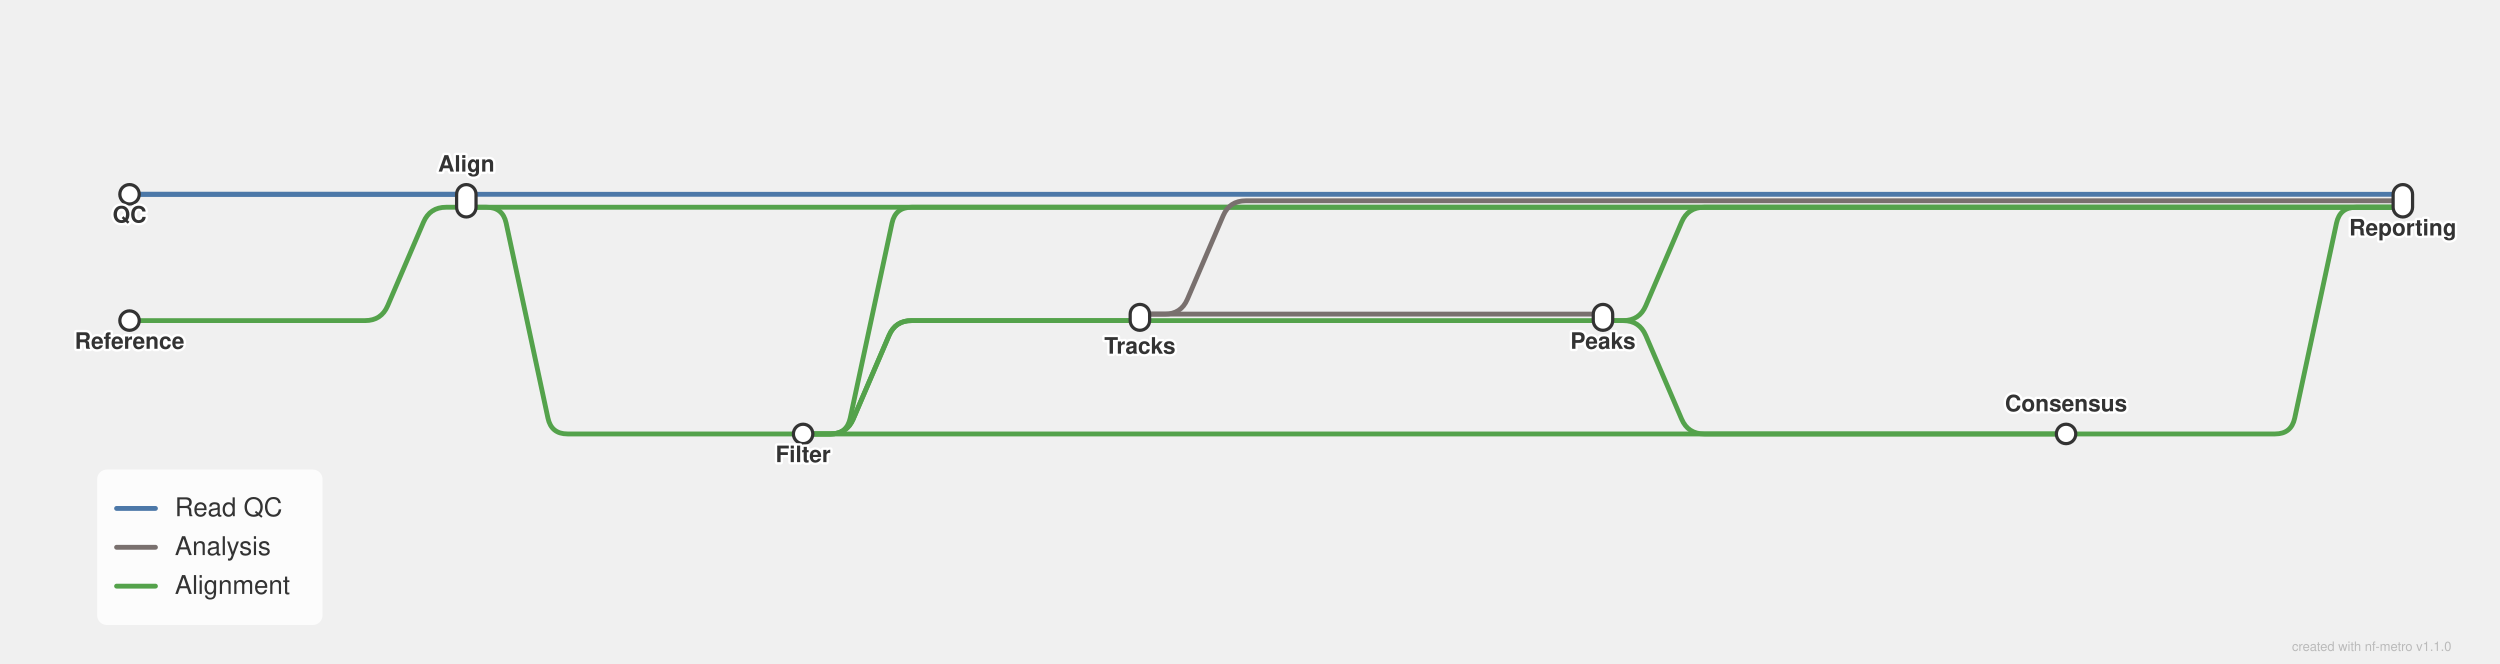
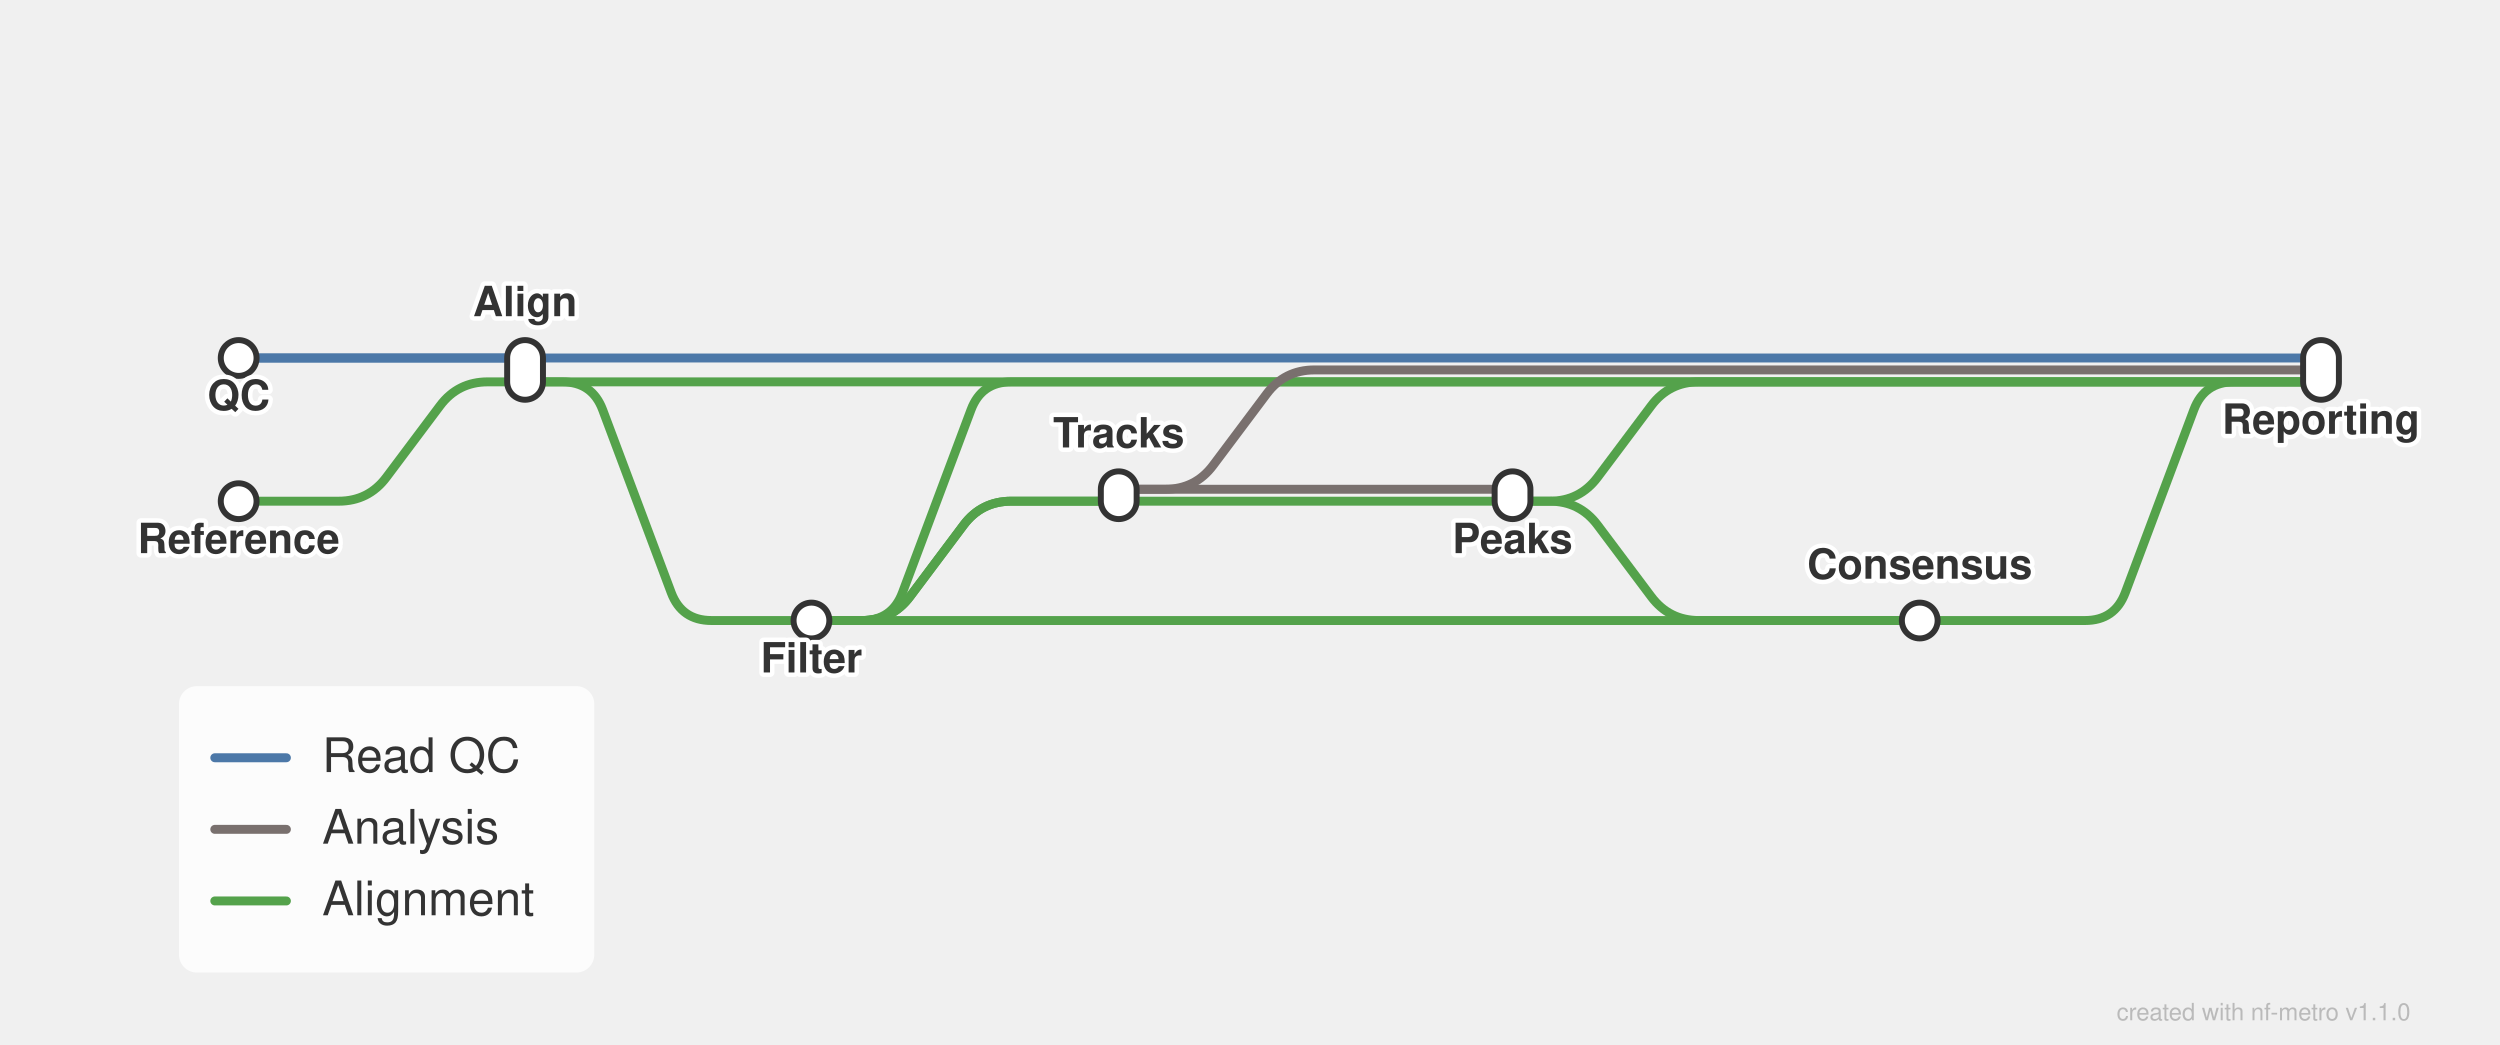
- <svg xmlns="http://www.w3.org/2000/svg" width="1544" height="410" viewBox="0 0 1544 410">
+ <svg xmlns="http://www.w3.org/2000/svg" width="838" height="350" viewBox="0 0 838 350">
  <defs>
</defs>
  <style>.nf-metro-title { fill: var(--nfm-map-title-color, #111111); }
.nf-metro-station-label { fill: var(--nfm-map-label-color, #333333); }
.nf-metro-section-box { fill: var(--nfm-map-section-fill, #ededed); stroke: var(--nfm-map-section-stroke, #e6e6e6); }
.nf-metro-section-label { fill: var(--nfm-map-section-label-color, #666666); }
.nf-metro-group-label { fill: var(--nfm-map-section-label-color, #666666); }
.nf-metro-group-underline { stroke: var(--nfm-map-section-label-color, #666666); }
.nf-metro-legend-bg { fill: var(--nfm-map-legend-bg, rgba(255, 255, 255, 0.8)); }
.nf-metro-legend-text { fill: var(--nfm-map-legend-text-color, #333333); }
.nf-metro-marker-stroke { stroke: var(--nfm-map-marker-stroke, #333333); }
.nf-metro-label-halo { fill: var(--nfm-map-bg, #ffffff); stroke: var(--nfm-map-bg, #ffffff); }</style>
  <style>@media (prefers-color-scheme: dark) {
    .nf-metro-section-label { fill: #d0d0d0; }
    .nf-metro-section-num-circle { fill: #777777; }
    .nf-metro-title { fill: #ffffff; }
}
</style>
-   <path d="M288.0,128.0 L300.5,128.0 Q310.5,128.0,312.595,137.778 L338.405,258.222 Q340.5,268.0,350.5,268.0 L496.0,268.0" stroke="#54A24B" stroke-width="3.0" fill="none" stroke-linecap="round" stroke-linejoin="round" class="metro-line-align" data-line-id="align" />
-   <path d="M288.0,128.0 L1484.0,128.0" stroke="#54A24B" stroke-width="3.0" stroke-linecap="round" class="metro-line-align" data-line-id="align" />
-   <path d="M1276.0,268.0 L1405.117,268.0 Q1415.117,268.0,1417.212,258.222 L1443.022,137.778 Q1445.117,128.0,1455.117,128.0 L1484.0,128.0" stroke="#54A24B" stroke-width="3.0" fill="none" stroke-linecap="round" stroke-linejoin="round" class="metro-line-align" data-line-id="align" />
-   <path d="M496.0,268.0 L1276.0,268.0" stroke="#54A24B" stroke-width="3.0" stroke-linecap="round" class="metro-line-align" data-line-id="align" />
-   <path d="M496.0,268.0 L513.0,268.0 Q523.0,268.0,526.939,258.809 L549.061,207.191 Q553.0,198.0,563.0,198.0 L990.0,198.0" stroke="#54A24B" stroke-width="3.0" fill="none" stroke-linecap="round" stroke-linejoin="round" class="metro-line-align" data-line-id="align" />
-   <path d="M496.0,268.0 L513.0,268.0 Q523.0,268.0,525.095,258.222 L550.905,137.778 Q553.0,128.0,563.0,128.0 L1484.0,128.0" stroke="#54A24B" stroke-width="3.0" fill="none" stroke-linecap="round" stroke-linejoin="round" class="metro-line-align" data-line-id="align" />
-   <path d="M496.0,268.0 L513.0,268.0 Q523.0,268.0,526.939,258.809 L549.061,207.191 Q553.0,198.0,563.0,198.0 L704.0,198.0" stroke="#54A24B" stroke-width="3.0" fill="none" stroke-linecap="round" stroke-linejoin="round" class="metro-line-align" data-line-id="align" />
-   <path d="M990.0,198.0 L1002.5,198.0 Q1012.5,198.0,1016.439,207.191 L1038.561,258.809 Q1042.5,268.0,1052.5,268.0 L1276.0,268.0" stroke="#54A24B" stroke-width="3.0" fill="none" stroke-linecap="round" stroke-linejoin="round" class="metro-line-align" data-line-id="align" />
-   <path d="M990.0,198.0 L1002.5,198.0 Q1012.5,198.0,1016.439,188.809 L1038.561,137.191 Q1042.5,128.0,1052.5,128.0 L1484.0,128.0" stroke="#54A24B" stroke-width="3.0" fill="none" stroke-linecap="round" stroke-linejoin="round" class="metro-line-align" data-line-id="align" />
-   <path d="M80.0,198.0 L225.5,198.0 Q235.5,198.0,239.439,188.809 L261.561,137.191 Q265.5,128.0,275.5,128.0 L288.0,128.0" stroke="#54A24B" stroke-width="3.0" fill="none" stroke-linecap="round" stroke-linejoin="round" class="metro-line-align" data-line-id="align" />
-   <path d="M704.0,194.0 L990.0,194.0" stroke="#79706E" stroke-width="3.0" stroke-linecap="round" class="metro-line-generic" data-line-id="generic" />
-   <path d="M704.0,194.0 L719.383,194.0 Q729.383,194.0,733.322,184.809 L755.444,133.191 Q759.383,124.0,769.383,124.0 L1484.0,124.0" stroke="#79706E" stroke-width="3.0" fill="none" stroke-linecap="round" stroke-linejoin="round" class="metro-line-generic" data-line-id="generic" />
-   <path d="M80.0,120.0 L288.0,120.0" stroke="#4C78A8" stroke-width="3.0" stroke-linecap="round" class="metro-line-qc" data-line-id="qc" />
-   <path d="M80.0,120.0 L1484.0,120.0" stroke="#4C78A8" stroke-width="3.0" stroke-linecap="round" class="metro-line-qc" data-line-id="qc" />
+   <path d="M176.0,128.0 L188.5,128.0 Q198.5,128.0,202.011,137.363 L224.989,198.637 Q228.5,208.0,238.5,208.0 L272.0,208.0" stroke="#54A24B" stroke-width="3.0" fill="none" stroke-linecap="round" stroke-linejoin="round" class="metro-line-align" data-line-id="align" />
+   <path d="M176.0,128.0 L778.0,128.0" stroke="#54A24B" stroke-width="3.0" stroke-linecap="round" class="metro-line-align" data-line-id="align" />
+   <path d="M643.5,208.0 L698.886,208.0 Q708.886,208.0,712.397,198.637 L735.375,137.363 Q738.886,128.0,748.886,128.0 L778.0,128.0" stroke="#54A24B" stroke-width="3.0" fill="none" stroke-linecap="round" stroke-linejoin="round" class="metro-line-align" data-line-id="align" />
+   <path d="M272.0,208.0 L643.5,208.0" stroke="#54A24B" stroke-width="3.0" stroke-linecap="round" class="metro-line-align" data-line-id="align" />
+   <path d="M272.0,208.0 L289.0,208.0 Q299.0,208.0,305.0,200.0 L323.0,176.0 Q329.0,168.0,339.0,168.0 L507.0,168.0" stroke="#54A24B" stroke-width="3.0" fill="none" stroke-linecap="round" stroke-linejoin="round" class="metro-line-align" data-line-id="align" />
+   <path d="M272.0,208.0 L289.0,208.0 Q299.0,208.0,302.511,198.637 L325.489,137.363 Q329.0,128.0,339.0,128.0 L778.0,128.0" stroke="#54A24B" stroke-width="3.0" fill="none" stroke-linecap="round" stroke-linejoin="round" class="metro-line-align" data-line-id="align" />
+   <path d="M272.0,208.0 L289.0,208.0 Q299.0,208.0,305.0,200.0 L323.0,176.0 Q329.0,168.0,339.0,168.0 L375.0,168.0" stroke="#54A24B" stroke-width="3.0" fill="none" stroke-linecap="round" stroke-linejoin="round" class="metro-line-align" data-line-id="align" />
+   <path d="M507.0,168.0 L519.5,168.0 Q529.5,168.0,535.5,176.0 L553.5,200.0 Q559.5,208.0,569.5,208.0 L643.5,208.0" stroke="#54A24B" stroke-width="3.0" fill="none" stroke-linecap="round" stroke-linejoin="round" class="metro-line-align" data-line-id="align" />
+   <path d="M507.0,168.0 L519.5,168.0 Q529.5,168.0,535.5,160.0 L553.5,136.0 Q559.5,128.0,569.5,128.0 L778.0,128.0" stroke="#54A24B" stroke-width="3.0" fill="none" stroke-linecap="round" stroke-linejoin="round" class="metro-line-align" data-line-id="align" />
+   <path d="M80.0,168.0 L113.5,168.0 Q123.5,168.0,129.5,160.0 L147.5,136.0 Q153.5,128.0,163.5,128.0 L176.0,128.0" stroke="#54A24B" stroke-width="3.0" fill="none" stroke-linecap="round" stroke-linejoin="round" class="metro-line-align" data-line-id="align" />
+   <path d="M375.0,164.0 L507.0,164.0" stroke="#79706E" stroke-width="3.0" stroke-linecap="round" class="metro-line-generic" data-line-id="generic" />
+   <path d="M375.0,164.0 L390.614,164.0 Q400.614,164.0,406.614,156.0 L424.614,132.0 Q430.614,124.0,440.614,124.0 L778.0,124.0" stroke="#79706E" stroke-width="3.0" fill="none" stroke-linecap="round" stroke-linejoin="round" class="metro-line-generic" data-line-id="generic" />
+   <path d="M80.0,120.0 L176.0,120.0" stroke="#4C78A8" stroke-width="3.0" stroke-linecap="round" class="metro-line-qc" data-line-id="qc" />
+   <path d="M80.0,120.0 L778.0,120.0" stroke="#4C78A8" stroke-width="3.0" stroke-linecap="round" class="metro-line-qc" data-line-id="qc" />
  <g class="nf-metro-station-group" data-node-id="g_qc_qc" data-node-cx="80.0" data-node-cy="120.0" data-node-r="6.0" data-node-groups="qc" data-node-w="12.0" data-node-h="12.0" data-node-rx="6.0">
    <rect x="74.0" y="114.0" width="12.0" height="12.0" rx="6.0" ry="6.0" fill="#ffffff" stroke="#333333" stroke-width="2.0" class="nf-metro-station" data-station-id="g_qc_qc" data-station-lines="qc" data-station-label="QC" />
  </g>
-   <g class="nf-metro-station-group" data-node-id="g_reference_generic" data-node-cx="80.0" data-node-cy="198.0" data-node-r="6.0" data-node-groups="align" data-node-w="12.0" data-node-h="12.0" data-node-rx="6.0">
-     <rect x="74.0" y="192.0" width="12.0" height="12.0" rx="6.0" ry="6.0" fill="#ffffff" stroke="#333333" stroke-width="2.0" class="nf-metro-station" data-station-id="g_reference_generic" data-station-lines="align" data-station-label="Reference" />
+   <g class="nf-metro-station-group" data-node-id="g_reference_generic" data-node-cx="80.0" data-node-cy="168.0" data-node-r="6.0" data-node-groups="align" data-node-w="12.0" data-node-h="12.0" data-node-rx="6.0">
+     <rect x="74.0" y="162.0" width="12.0" height="12.0" rx="6.0" ry="6.0" fill="#ffffff" stroke="#333333" stroke-width="2.0" class="nf-metro-station" data-station-id="g_reference_generic" data-station-lines="align" data-station-label="Reference" />
  </g>
-   <g class="nf-metro-station-group" data-node-id="g_align_align" data-node-cx="288.0" data-node-cy="124.0" data-node-r="6.0" data-node-groups="align,qc" data-node-w="12.0" data-node-h="20.0" data-node-rx="6.0">
-     <rect x="282.0" y="114.0" width="12.0" height="20.0" rx="6.0" ry="6.0" fill="#ffffff" stroke="#333333" stroke-width="2.0" class="nf-metro-station" data-station-id="g_align_align" data-station-lines="align,qc" data-station-label="Align" />
+   <g class="nf-metro-station-group" data-node-id="g_align_align" data-node-cx="176.0" data-node-cy="124.0" data-node-r="6.0" data-node-groups="align,qc" data-node-w="12.0" data-node-h="20.0" data-node-rx="6.0">
+     <rect x="170.0" y="114.0" width="12.0" height="20.0" rx="6.0" ry="6.0" fill="#ffffff" stroke="#333333" stroke-width="2.0" class="nf-metro-station" data-station-id="g_align_align" data-station-lines="align,qc" data-station-label="Align" />
  </g>
-   <g class="nf-metro-station-group" data-node-id="g_filter_generic" data-node-cx="496.0" data-node-cy="268.0" data-node-r="6.0" data-node-groups="align" data-node-w="12.0" data-node-h="12.0" data-node-rx="6.0">
-     <rect x="490.0" y="262.0" width="12.0" height="12.0" rx="6.0" ry="6.0" fill="#ffffff" stroke="#333333" stroke-width="2.0" class="nf-metro-station" data-station-id="g_filter_generic" data-station-lines="align" data-station-label="Filter" />
+   <g class="nf-metro-station-group" data-node-id="g_filter_generic" data-node-cx="272.0" data-node-cy="208.0" data-node-r="6.0" data-node-groups="align" data-node-w="12.0" data-node-h="12.0" data-node-rx="6.0">
+     <rect x="266.0" y="202.0" width="12.0" height="12.0" rx="6.0" ry="6.0" fill="#ffffff" stroke="#333333" stroke-width="2.0" class="nf-metro-station" data-station-id="g_filter_generic" data-station-lines="align" data-station-label="Filter" />
  </g>
-   <g class="nf-metro-station-group" data-node-id="g_tracks_align" data-node-cx="704.0" data-node-cy="196.0" data-node-r="6.0" data-node-groups="align,generic" data-node-w="12.0" data-node-h="16.0" data-node-rx="6.0">
-     <rect x="698.0" y="188.0" width="12.0" height="16.0" rx="6.0" ry="6.0" fill="#ffffff" stroke="#333333" stroke-width="2.0" class="nf-metro-station" data-station-id="g_tracks_align" data-station-lines="align,generic" data-station-label="Tracks" />
+   <g class="nf-metro-station-group" data-node-id="g_tracks_align" data-node-cx="375.0" data-node-cy="166.0" data-node-r="6.0" data-node-groups="align,generic" data-node-w="12.0" data-node-h="16.0" data-node-rx="6.0">
+     <rect x="369.0" y="158.0" width="12.0" height="16.0" rx="6.0" ry="6.0" fill="#ffffff" stroke="#333333" stroke-width="2.0" class="nf-metro-station" data-station-id="g_tracks_align" data-station-lines="align,generic" data-station-label="Tracks" />
  </g>
-   <g class="nf-metro-station-group" data-node-id="g_peaks_align" data-node-cx="990.0" data-node-cy="196.0" data-node-r="6.0" data-node-groups="align,generic" data-node-w="12.0" data-node-h="16.0" data-node-rx="6.0">
-     <rect x="984.0" y="188.0" width="12.0" height="16.0" rx="6.0" ry="6.0" fill="#ffffff" stroke="#333333" stroke-width="2.0" class="nf-metro-station" data-station-id="g_peaks_align" data-station-lines="align,generic" data-station-label="Peaks" />
+   <g class="nf-metro-station-group" data-node-id="g_peaks_align" data-node-cx="507.0" data-node-cy="166.0" data-node-r="6.0" data-node-groups="align,generic" data-node-w="12.0" data-node-h="16.0" data-node-rx="6.0">
+     <rect x="501.0" y="158.0" width="12.0" height="16.0" rx="6.0" ry="6.0" fill="#ffffff" stroke="#333333" stroke-width="2.0" class="nf-metro-station" data-station-id="g_peaks_align" data-station-lines="align,generic" data-station-label="Peaks" />
  </g>
-   <g class="nf-metro-station-group" data-node-id="g_consensus_align" data-node-cx="1276.0" data-node-cy="268.0" data-node-r="6.0" data-node-groups="align" data-node-w="12.0" data-node-h="12.0" data-node-rx="6.0">
-     <rect x="1270.0" y="262.0" width="12.0" height="12.0" rx="6.0" ry="6.0" fill="#ffffff" stroke="#333333" stroke-width="2.0" class="nf-metro-station" data-station-id="g_consensus_align" data-station-lines="align" data-station-label="Consensus" />
+   <g class="nf-metro-station-group" data-node-id="g_consensus_align" data-node-cx="643.5" data-node-cy="208.0" data-node-r="6.0" data-node-groups="align" data-node-w="12.0" data-node-h="12.0" data-node-rx="6.0">
+     <rect x="637.5" y="202.0" width="12.0" height="12.0" rx="6.0" ry="6.0" fill="#ffffff" stroke="#333333" stroke-width="2.0" class="nf-metro-station" data-station-id="g_consensus_align" data-station-lines="align" data-station-label="Consensus" />
  </g>
-   <g class="nf-metro-station-group" data-node-id="g_report_generic" data-node-cx="1484.0" data-node-cy="124.0" data-node-r="6.0" data-node-groups="align,generic,qc" data-node-w="12.0" data-node-h="20.0" data-node-rx="6.0">
-     <rect x="1478.0" y="114.0" width="12.0" height="20.0" rx="6.0" ry="6.0" fill="#ffffff" stroke="#333333" stroke-width="2.0" class="nf-metro-station" data-station-id="g_report_generic" data-station-lines="align,generic,qc" data-station-label="Reporting" />
+   <g class="nf-metro-station-group" data-node-id="g_report_generic" data-node-cx="778.0" data-node-cy="124.0" data-node-r="6.0" data-node-groups="align,generic,qc" data-node-w="12.0" data-node-h="20.0" data-node-rx="6.0">
+     <rect x="772.0" y="114.0" width="12.0" height="20.0" rx="6.0" ry="6.0" fill="#ffffff" stroke="#333333" stroke-width="2.0" class="nf-metro-station" data-station-id="g_report_generic" data-station-lines="align,generic,qc" data-station-label="Reporting" />
  </g>
  <text x="80.0" y="131.0" font-size="14.0" fill="#ffffff" stroke="#ffffff" stroke-width="3.0" stroke-linejoin="round" font-family="'Helvetica Neue', Helvetica, Arial, sans-serif" font-weight="bold" aria-hidden="true" class="nf-metro-label-halo" text-anchor="middle" dominant-baseline="hanging">QC</text>
  <text x="80.0" y="131.0" font-size="14.0" fill="#333333" font-family="'Helvetica Neue', Helvetica, Arial, sans-serif" font-weight="bold" text-anchor="middle" dominant-baseline="hanging" data-station-id="g_qc_qc" class="nf-metro-station-label">QC</text>
-   <text x="80.0" y="209.0" font-size="14.0" fill="#ffffff" stroke="#ffffff" stroke-width="3.0" stroke-linejoin="round" font-family="'Helvetica Neue', Helvetica, Arial, sans-serif" font-weight="bold" aria-hidden="true" class="nf-metro-label-halo" text-anchor="middle" dominant-baseline="hanging">Reference</text>
-   <text x="80.0" y="209.0" font-size="14.0" fill="#333333" font-family="'Helvetica Neue', Helvetica, Arial, sans-serif" font-weight="bold" text-anchor="middle" dominant-baseline="hanging" data-station-id="g_reference_generic" class="nf-metro-station-label">Reference</text>
-   <text x="288.0" y="106.0" font-size="14.0" fill="#ffffff" stroke="#ffffff" stroke-width="3.0" stroke-linejoin="round" font-family="'Helvetica Neue', Helvetica, Arial, sans-serif" font-weight="bold" aria-hidden="true" class="nf-metro-label-halo" text-anchor="middle" dominant-baseline="auto">Align</text>
-   <text x="288.0" y="106.0" font-size="14.0" fill="#333333" font-family="'Helvetica Neue', Helvetica, Arial, sans-serif" font-weight="bold" text-anchor="middle" dominant-baseline="auto" data-station-id="g_align_align" class="nf-metro-station-label">Align</text>
-   <text x="496.0" y="279.0" font-size="14.0" fill="#ffffff" stroke="#ffffff" stroke-width="3.0" stroke-linejoin="round" font-family="'Helvetica Neue', Helvetica, Arial, sans-serif" font-weight="bold" aria-hidden="true" class="nf-metro-label-halo" text-anchor="middle" dominant-baseline="hanging">Filter</text>
-   <text x="496.0" y="279.0" font-size="14.0" fill="#333333" font-family="'Helvetica Neue', Helvetica, Arial, sans-serif" font-weight="bold" text-anchor="middle" dominant-baseline="hanging" data-station-id="g_filter_generic" class="nf-metro-station-label">Filter</text>
-   <text x="704.0" y="212.0" font-size="14.0" fill="#ffffff" stroke="#ffffff" stroke-width="3.0" stroke-linejoin="round" font-family="'Helvetica Neue', Helvetica, Arial, sans-serif" font-weight="bold" aria-hidden="true" class="nf-metro-label-halo" text-anchor="middle" dominant-baseline="hanging">Tracks</text>
-   <text x="704.0" y="212.0" font-size="14.0" fill="#333333" font-family="'Helvetica Neue', Helvetica, Arial, sans-serif" font-weight="bold" text-anchor="middle" dominant-baseline="hanging" data-station-id="g_tracks_align" class="nf-metro-station-label">Tracks</text>
-   <text x="990.0" y="209.0" font-size="14.0" fill="#ffffff" stroke="#ffffff" stroke-width="3.0" stroke-linejoin="round" font-family="'Helvetica Neue', Helvetica, Arial, sans-serif" font-weight="bold" aria-hidden="true" class="nf-metro-label-halo" text-anchor="middle" dominant-baseline="hanging">Peaks</text>
-   <text x="990.0" y="209.0" font-size="14.0" fill="#333333" font-family="'Helvetica Neue', Helvetica, Arial, sans-serif" font-weight="bold" text-anchor="middle" dominant-baseline="hanging" data-station-id="g_peaks_align" class="nf-metro-station-label">Peaks</text>
-   <text x="1276.0" y="254.0" font-size="14.0" fill="#ffffff" stroke="#ffffff" stroke-width="3.0" stroke-linejoin="round" font-family="'Helvetica Neue', Helvetica, Arial, sans-serif" font-weight="bold" aria-hidden="true" class="nf-metro-label-halo" text-anchor="middle" dominant-baseline="auto">Consensus</text>
-   <text x="1276.0" y="254.0" font-size="14.0" fill="#333333" font-family="'Helvetica Neue', Helvetica, Arial, sans-serif" font-weight="bold" text-anchor="middle" dominant-baseline="auto" data-station-id="g_consensus_align" class="nf-metro-station-label">Consensus</text>
-   <text x="1484.0" y="139.0" font-size="14.0" fill="#ffffff" stroke="#ffffff" stroke-width="3.0" stroke-linejoin="round" font-family="'Helvetica Neue', Helvetica, Arial, sans-serif" font-weight="bold" aria-hidden="true" class="nf-metro-label-halo" text-anchor="middle" dominant-baseline="hanging">Reporting</text>
-   <text x="1484.0" y="139.0" font-size="14.0" fill="#333333" font-family="'Helvetica Neue', Helvetica, Arial, sans-serif" font-weight="bold" text-anchor="middle" dominant-baseline="hanging" data-station-id="g_report_generic" class="nf-metro-station-label">Reporting</text>
-   <rect x="60.0" y="290.0" width="139.2" height="96.0" rx="6" ry="6" fill="rgba(255, 255, 255, 0.8)" class="nf-metro-legend-bg" />
-   <path d="M72.0,314.0 L96.0,314.0" stroke="#4C78A8" stroke-width="3.0" stroke-linecap="round" />
-   <text x="108.0" y="314.0" font-size="16.0" fill="#333333" font-family="'Helvetica Neue', Helvetica, Arial, sans-serif" dy="0.3em" class="nf-metro-legend-text">Read QC</text>
-   <path d="M72.0,338.0 L96.0,338.0" stroke="#79706E" stroke-width="3.0" stroke-linecap="round" />
-   <text x="108.0" y="338.0" font-size="16.0" fill="#333333" font-family="'Helvetica Neue', Helvetica, Arial, sans-serif" dy="0.3em" class="nf-metro-legend-text">Analysis</text>
-   <path d="M72.0,362.0 L96.0,362.0" stroke="#54A24B" stroke-width="3.0" stroke-linecap="round" />
-   <text x="108.0" y="362.0" font-size="16.0" fill="#333333" font-family="'Helvetica Neue', Helvetica, Arial, sans-serif" dy="0.3em" class="nf-metro-legend-text">Alignment</text>
-   <text x="1514.0" y="402.0" font-size="8" fill="rgba(150, 150, 150, 0.6)" font-family="'Helvetica Neue', Helvetica, Arial, sans-serif" text-anchor="end">created with nf-metro v1.1.0</text>
+   <text x="80.0" y="179.0" font-size="14.0" fill="#ffffff" stroke="#ffffff" stroke-width="3.0" stroke-linejoin="round" font-family="'Helvetica Neue', Helvetica, Arial, sans-serif" font-weight="bold" aria-hidden="true" class="nf-metro-label-halo" text-anchor="middle" dominant-baseline="hanging">Reference</text>
+   <text x="80.0" y="179.0" font-size="14.0" fill="#333333" font-family="'Helvetica Neue', Helvetica, Arial, sans-serif" font-weight="bold" text-anchor="middle" dominant-baseline="hanging" data-station-id="g_reference_generic" class="nf-metro-station-label">Reference</text>
+   <text x="176.0" y="106.0" font-size="14.0" fill="#ffffff" stroke="#ffffff" stroke-width="3.0" stroke-linejoin="round" font-family="'Helvetica Neue', Helvetica, Arial, sans-serif" font-weight="bold" aria-hidden="true" class="nf-metro-label-halo" text-anchor="middle" dominant-baseline="auto">Align</text>
+   <text x="176.0" y="106.0" font-size="14.0" fill="#333333" font-family="'Helvetica Neue', Helvetica, Arial, sans-serif" font-weight="bold" text-anchor="middle" dominant-baseline="auto" data-station-id="g_align_align" class="nf-metro-station-label">Align</text>
+   <text x="272.0" y="219.0" font-size="14.0" fill="#ffffff" stroke="#ffffff" stroke-width="3.0" stroke-linejoin="round" font-family="'Helvetica Neue', Helvetica, Arial, sans-serif" font-weight="bold" aria-hidden="true" class="nf-metro-label-halo" text-anchor="middle" dominant-baseline="hanging">Filter</text>
+   <text x="272.0" y="219.0" font-size="14.0" fill="#333333" font-family="'Helvetica Neue', Helvetica, Arial, sans-serif" font-weight="bold" text-anchor="middle" dominant-baseline="hanging" data-station-id="g_filter_generic" class="nf-metro-station-label">Filter</text>
+   <text x="375.0" y="150.0" font-size="14.0" fill="#ffffff" stroke="#ffffff" stroke-width="3.0" stroke-linejoin="round" font-family="'Helvetica Neue', Helvetica, Arial, sans-serif" font-weight="bold" aria-hidden="true" class="nf-metro-label-halo" text-anchor="middle" dominant-baseline="auto">Tracks</text>
+   <text x="375.0" y="150.0" font-size="14.0" fill="#333333" font-family="'Helvetica Neue', Helvetica, Arial, sans-serif" font-weight="bold" text-anchor="middle" dominant-baseline="auto" data-station-id="g_tracks_align" class="nf-metro-station-label">Tracks</text>
+   <text x="507.0" y="179.0" font-size="14.0" fill="#ffffff" stroke="#ffffff" stroke-width="3.0" stroke-linejoin="round" font-family="'Helvetica Neue', Helvetica, Arial, sans-serif" font-weight="bold" aria-hidden="true" class="nf-metro-label-halo" text-anchor="middle" dominant-baseline="hanging">Peaks</text>
+   <text x="507.0" y="179.0" font-size="14.0" fill="#333333" font-family="'Helvetica Neue', Helvetica, Arial, sans-serif" font-weight="bold" text-anchor="middle" dominant-baseline="hanging" data-station-id="g_peaks_align" class="nf-metro-station-label">Peaks</text>
+   <text x="643.5" y="194.0" font-size="14.0" fill="#ffffff" stroke="#ffffff" stroke-width="3.0" stroke-linejoin="round" font-family="'Helvetica Neue', Helvetica, Arial, sans-serif" font-weight="bold" aria-hidden="true" class="nf-metro-label-halo" text-anchor="middle" dominant-baseline="auto">Consensus</text>
+   <text x="643.5" y="194.0" font-size="14.0" fill="#333333" font-family="'Helvetica Neue', Helvetica, Arial, sans-serif" font-weight="bold" text-anchor="middle" dominant-baseline="auto" data-station-id="g_consensus_align" class="nf-metro-station-label">Consensus</text>
+   <text x="778.0" y="139.0" font-size="14.0" fill="#ffffff" stroke="#ffffff" stroke-width="3.0" stroke-linejoin="round" font-family="'Helvetica Neue', Helvetica, Arial, sans-serif" font-weight="bold" aria-hidden="true" class="nf-metro-label-halo" text-anchor="middle" dominant-baseline="hanging">Reporting</text>
+   <text x="778.0" y="139.0" font-size="14.0" fill="#333333" font-family="'Helvetica Neue', Helvetica, Arial, sans-serif" font-weight="bold" text-anchor="middle" dominant-baseline="hanging" data-station-id="g_report_generic" class="nf-metro-station-label">Reporting</text>
+   <rect x="60.0" y="230.0" width="139.2" height="96.0" rx="6" ry="6" fill="rgba(255, 255, 255, 0.8)" class="nf-metro-legend-bg" />
+   <path d="M72.0,254.0 L96.0,254.0" stroke="#4C78A8" stroke-width="3.0" stroke-linecap="round" />
+   <text x="108.0" y="254.0" font-size="16.0" fill="#333333" font-family="'Helvetica Neue', Helvetica, Arial, sans-serif" dy="0.3em" class="nf-metro-legend-text">Read QC</text>
+   <path d="M72.0,278.0 L96.0,278.0" stroke="#79706E" stroke-width="3.0" stroke-linecap="round" />
+   <text x="108.0" y="278.0" font-size="16.0" fill="#333333" font-family="'Helvetica Neue', Helvetica, Arial, sans-serif" dy="0.3em" class="nf-metro-legend-text">Analysis</text>
+   <path d="M72.0,302.0 L96.0,302.0" stroke="#54A24B" stroke-width="3.0" stroke-linecap="round" />
+   <text x="108.0" y="302.0" font-size="16.0" fill="#333333" font-family="'Helvetica Neue', Helvetica, Arial, sans-serif" dy="0.3em" class="nf-metro-legend-text">Alignment</text>
+   <text x="808.0" y="342.0" font-size="8" fill="rgba(150, 150, 150, 0.6)" font-family="'Helvetica Neue', Helvetica, Arial, sans-serif" text-anchor="end">created with nf-metro v1.1.0</text>
</svg>
